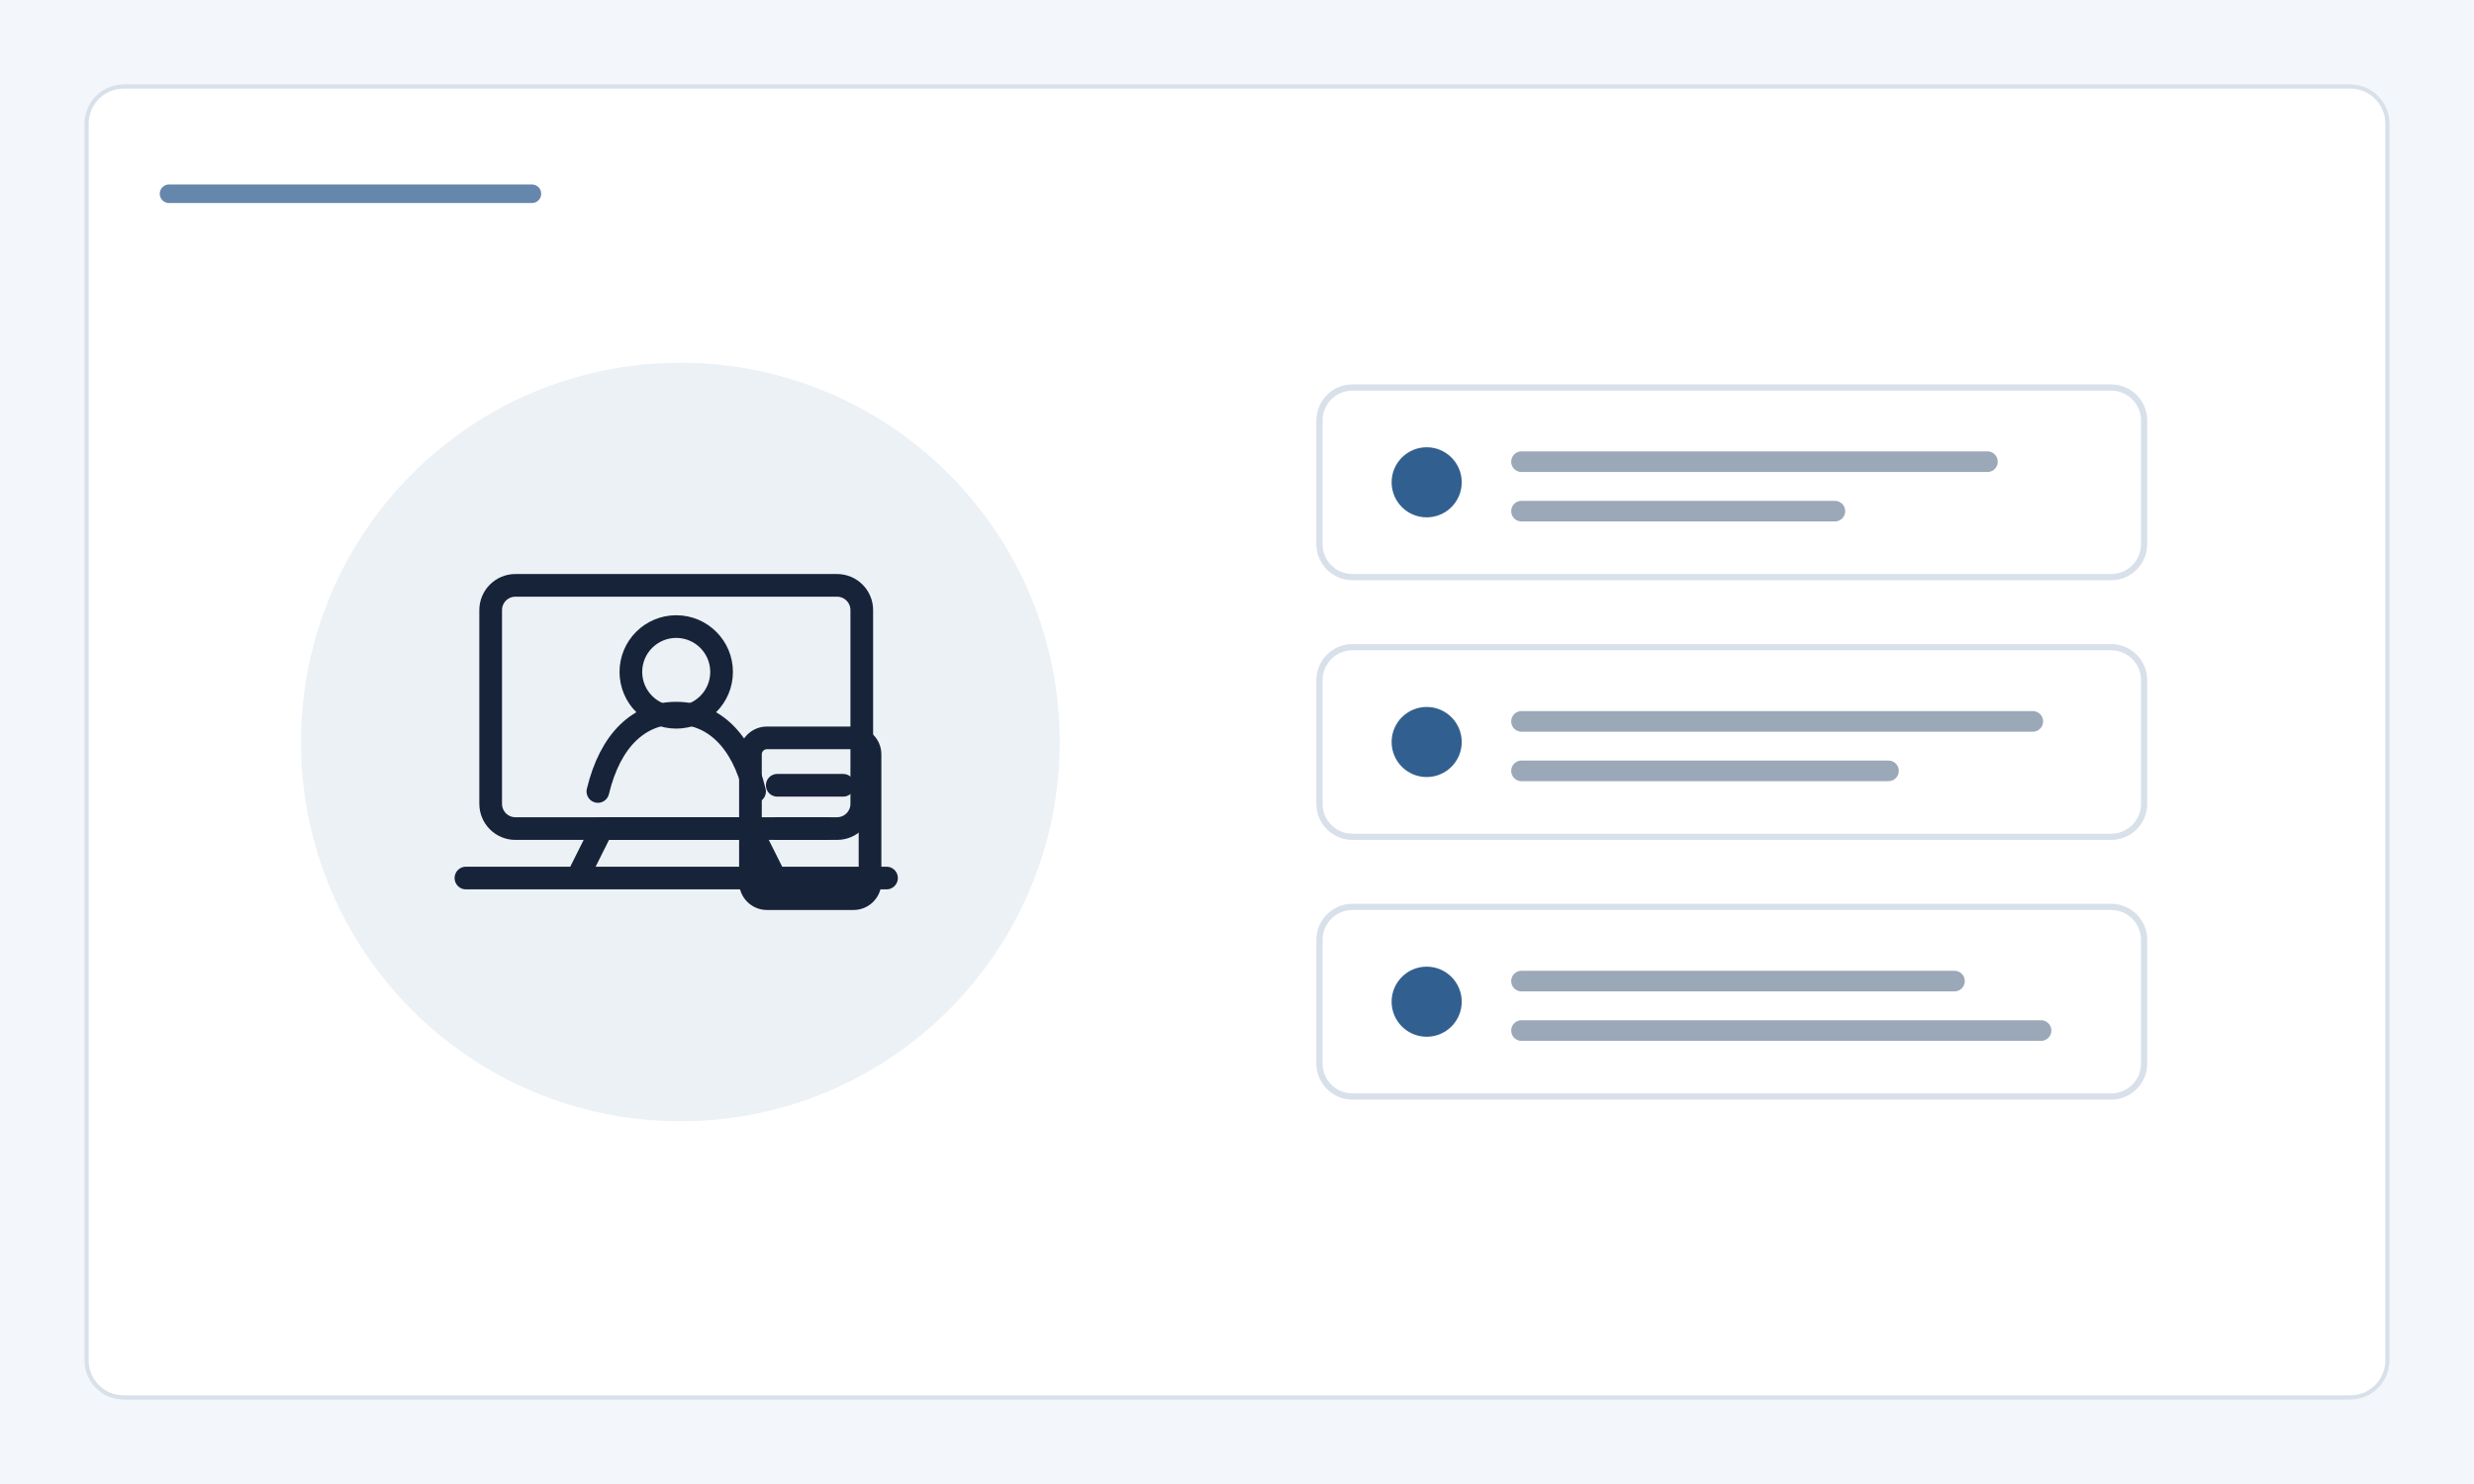
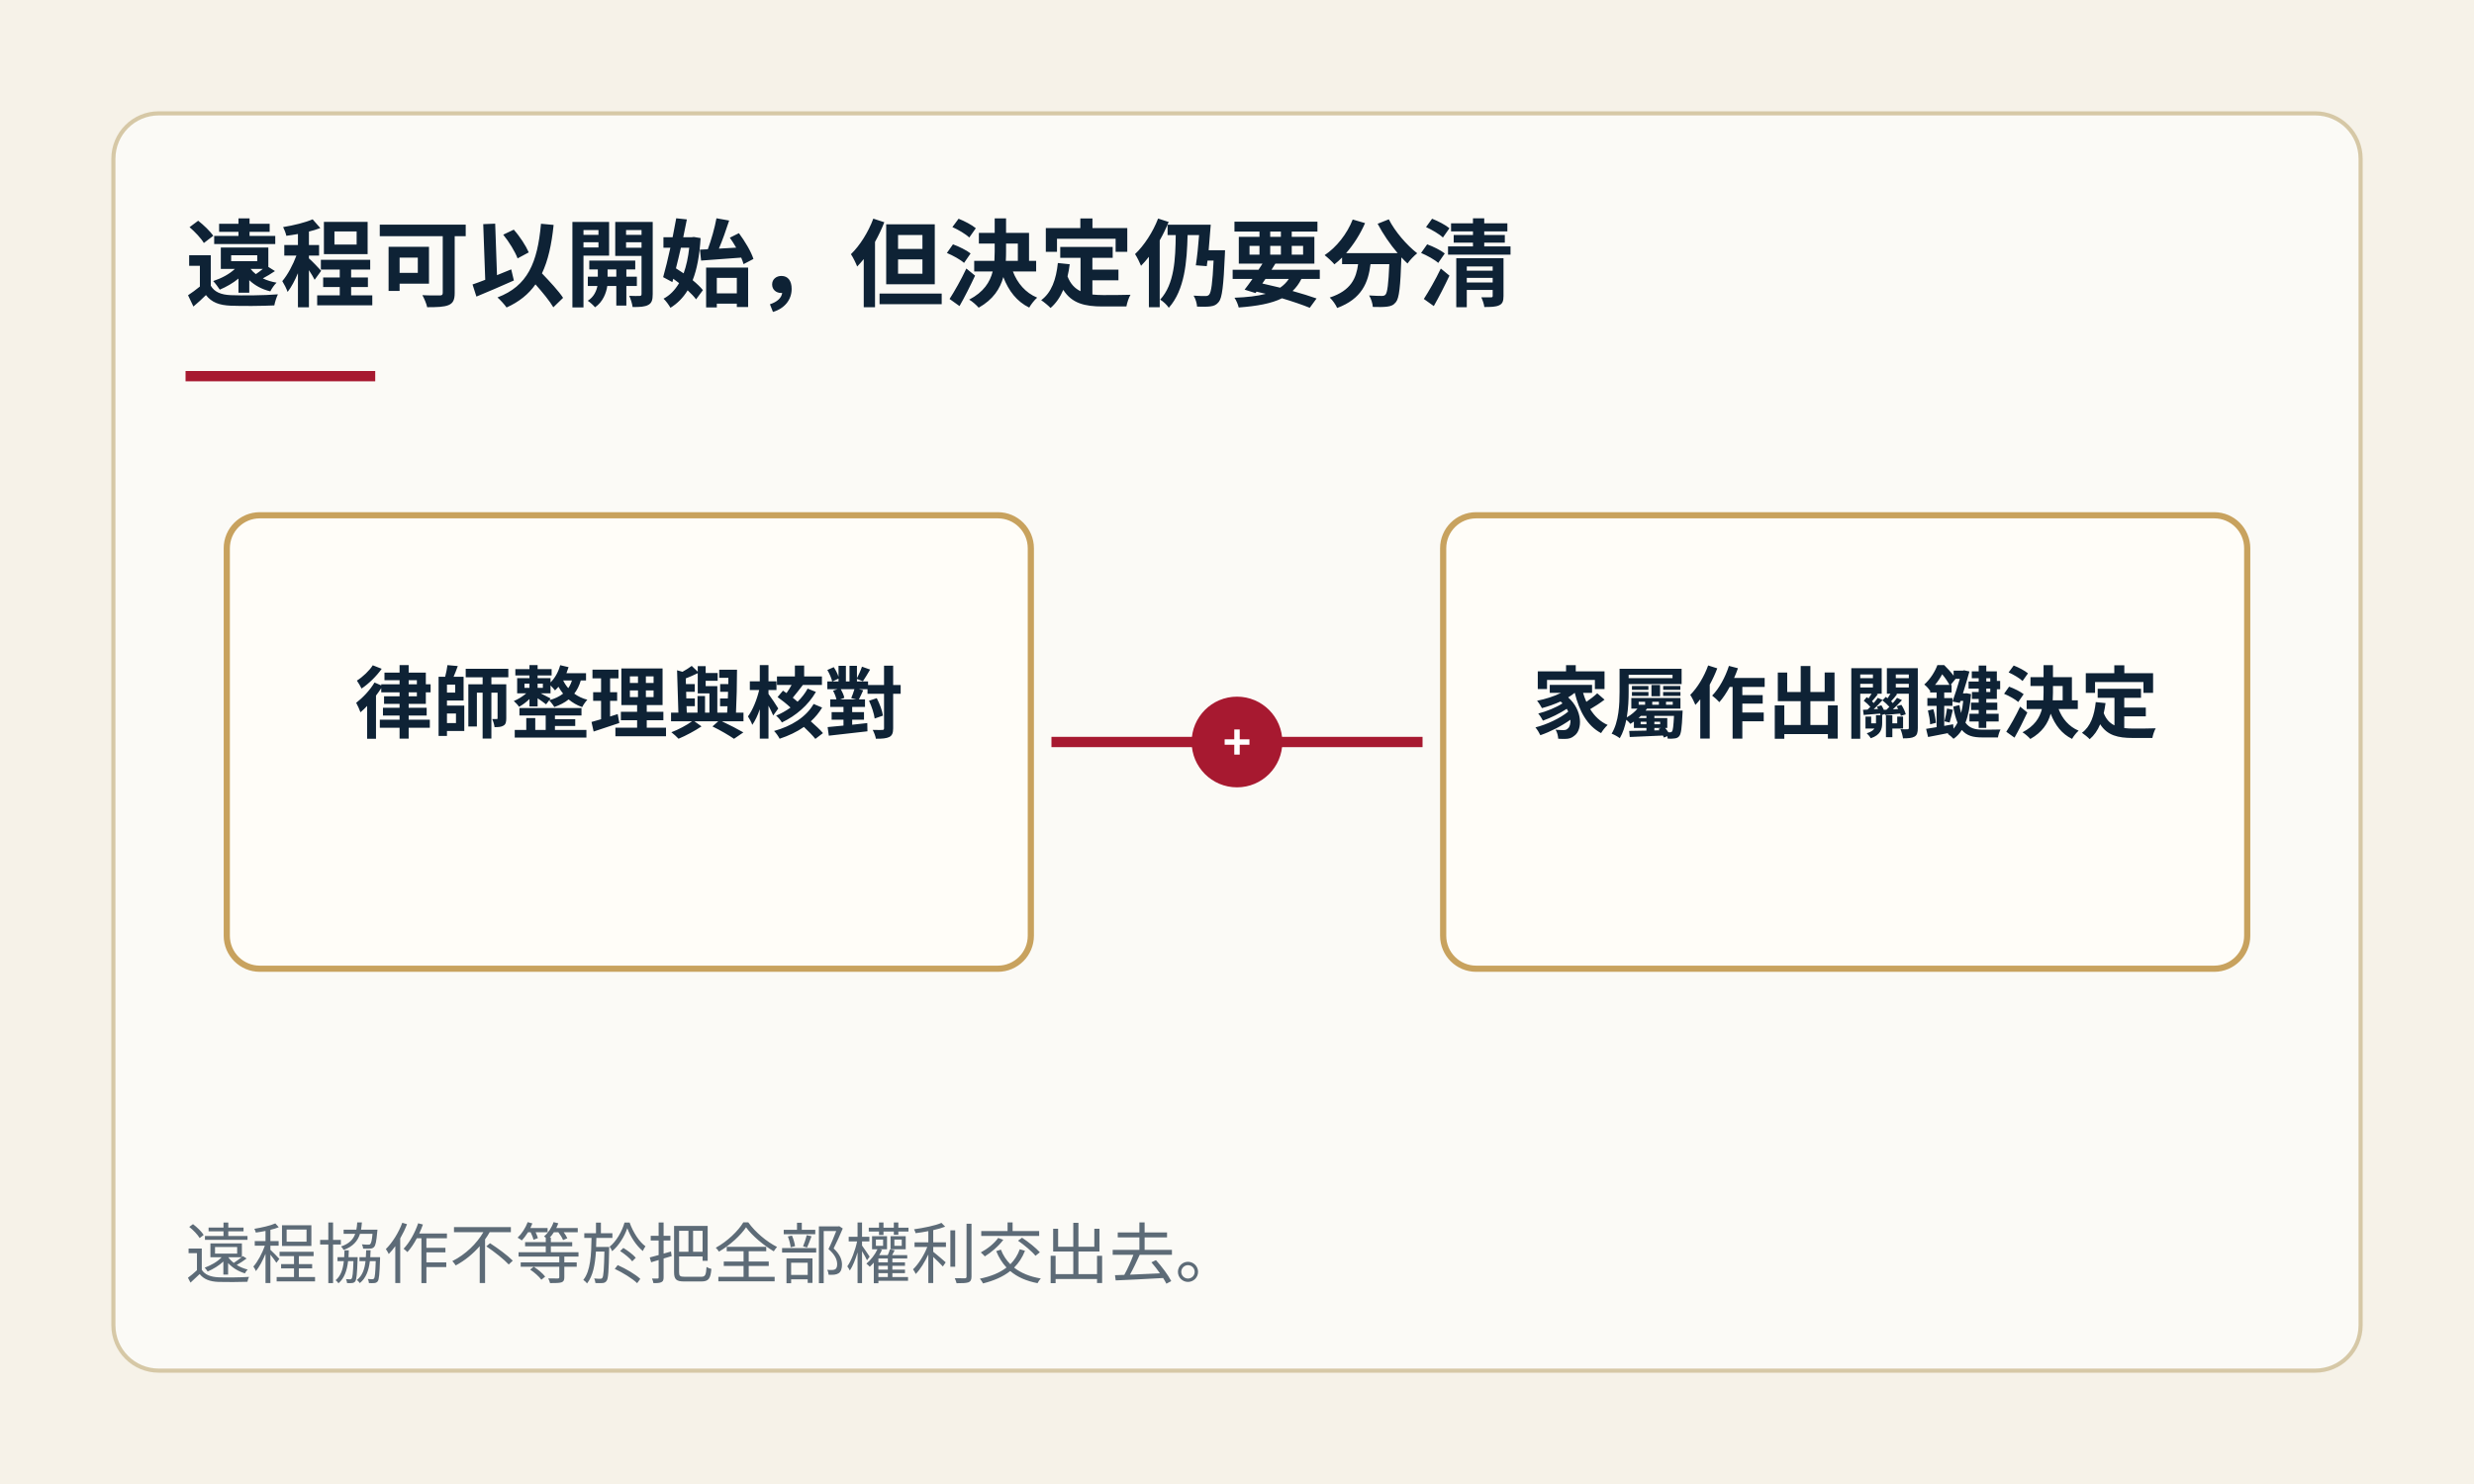
- <svg xmlns="http://www.w3.org/2000/svg" width="1200" height="720" viewBox="0 0 1200 720" aria-hidden="true">
-   <rect width="1200" height="720" fill="#f3f6fa" />
-   <rect x="42" y="42" width="1116" height="636" rx="18" fill="#fff" stroke="#d8e0ea" stroke-width="2" />
-   <path d="M82 94h176" stroke="#315f8f" stroke-width="9" stroke-linecap="round" opacity=".75" />
-   <circle cx="330" cy="360" r="184" fill="#315f8f" opacity=".09" />
-   <g transform="translate(218 242)" fill="none" stroke="#172338" stroke-width="11" stroke-linecap="round" stroke-linejoin="round">
-     <rect x="20" y="42" width="180" height="118" rx="12" />
-     <path d="M8 184h204M62 184l12-24h72l12 24" />
-     <circle cx="110" cy="84" r="22" />
-     <path d="M72 142c6-25 20-38 38-38s32 13 38 38" />
-     <rect x="146" y="116" width="58" height="78" rx="8" />
-     <path d="M159 139h32M159 160h24" />
-   </g>
-   <g fill="#fff" stroke="#d8e0ea" stroke-width="3">
-     <rect x="640" y="188" width="400" height="92" rx="16" />
-     <rect x="640" y="314" width="400" height="92" rx="16" />
-     <rect x="640" y="440" width="400" height="92" rx="16" />
-   </g>
-   <g fill="#315f8f">
-     <circle cx="692" cy="234" r="17" />
-     <circle cx="692" cy="360" r="17" />
-     <circle cx="692" cy="486" r="17" />
-   </g>
-   <g stroke="#9aa8b8" stroke-width="10" stroke-linecap="round">
-     <path d="M738 224h226M738 248h152" />
-     <path d="M738 350h248M738 374h178" />
-     <path d="M738 476h210M738 500h252" />
-   </g>
+ <svg xmlns="http://www.w3.org/2000/svg" width="1200" height="720" viewBox="0 0 1200 720" role="img" aria-labelledby="title desc">
+   <style>text{font-family:Arial,"Microsoft JhengHei","PingFang TC",sans-serif;fill:#0e2235}.title{font-size:46px;font-weight:700}.item{font-size:42px;font-weight:700}.compact{font-size:38px}.small{font-size:36px}.caption{font-size:32px;fill:#5d6b77}.plus,.num{font-size:24px;font-weight:700;fill:white}</style>
+   <rect width="1200" height="720" fill="#f6f2e8" />
+   <rect x="55" y="55" width="1090" height="610" rx="22" fill="#fbfaf6" stroke="#d6c8a6" stroke-width="2" />
+   <text x="90" y="145" class="title">遠程可以開始，但決定仍要分清</text>
+   <rect x="90" y="180" width="92" height="5" fill="#a71930" />
+   <rect x="110" y="250" width="390" height="220" rx="16" fill="#fffdf8" stroke="#c8a25e" stroke-width="3" />
+   <text x="305" y="355" text-anchor="middle" class="item compact">
+     <tspan x="305" dy="0">律師整理與核對</tspan>
+   </text>
+   <rect x="700" y="250" width="390" height="220" rx="16" fill="#fffdf8" stroke="#c8a25e" stroke-width="3" />
+   <text x="895" y="355" text-anchor="middle" class="item compact">
+     <tspan x="895" dy="0">家屬作出關鍵決定</tspan>
+   </text>
+   <path d="M510 360 H690" stroke="#a71930" stroke-width="5" />
+   <circle cx="600" cy="360" r="22" fill="#a71930" />
+   <text x="600" y="368" text-anchor="middle" class="plus">+</text>
+   <text x="90" y="620" class="caption">遠程協作不等於把全部權利交出去。</text>
</svg>
